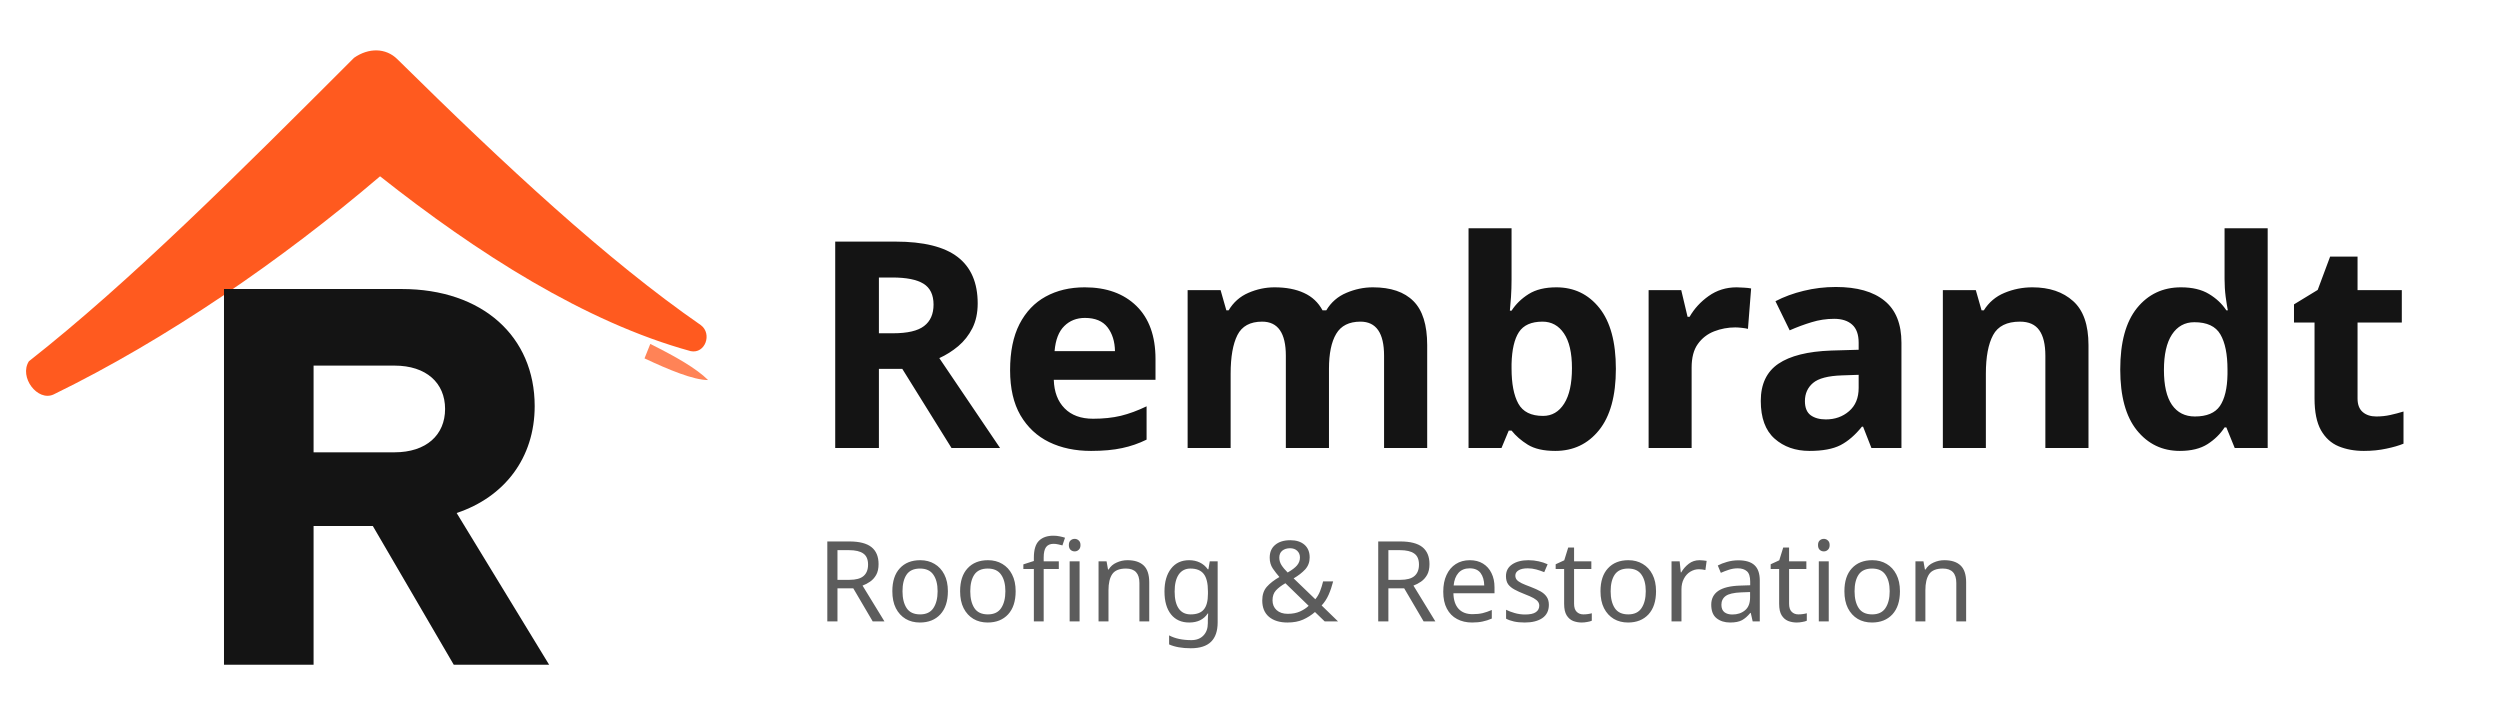
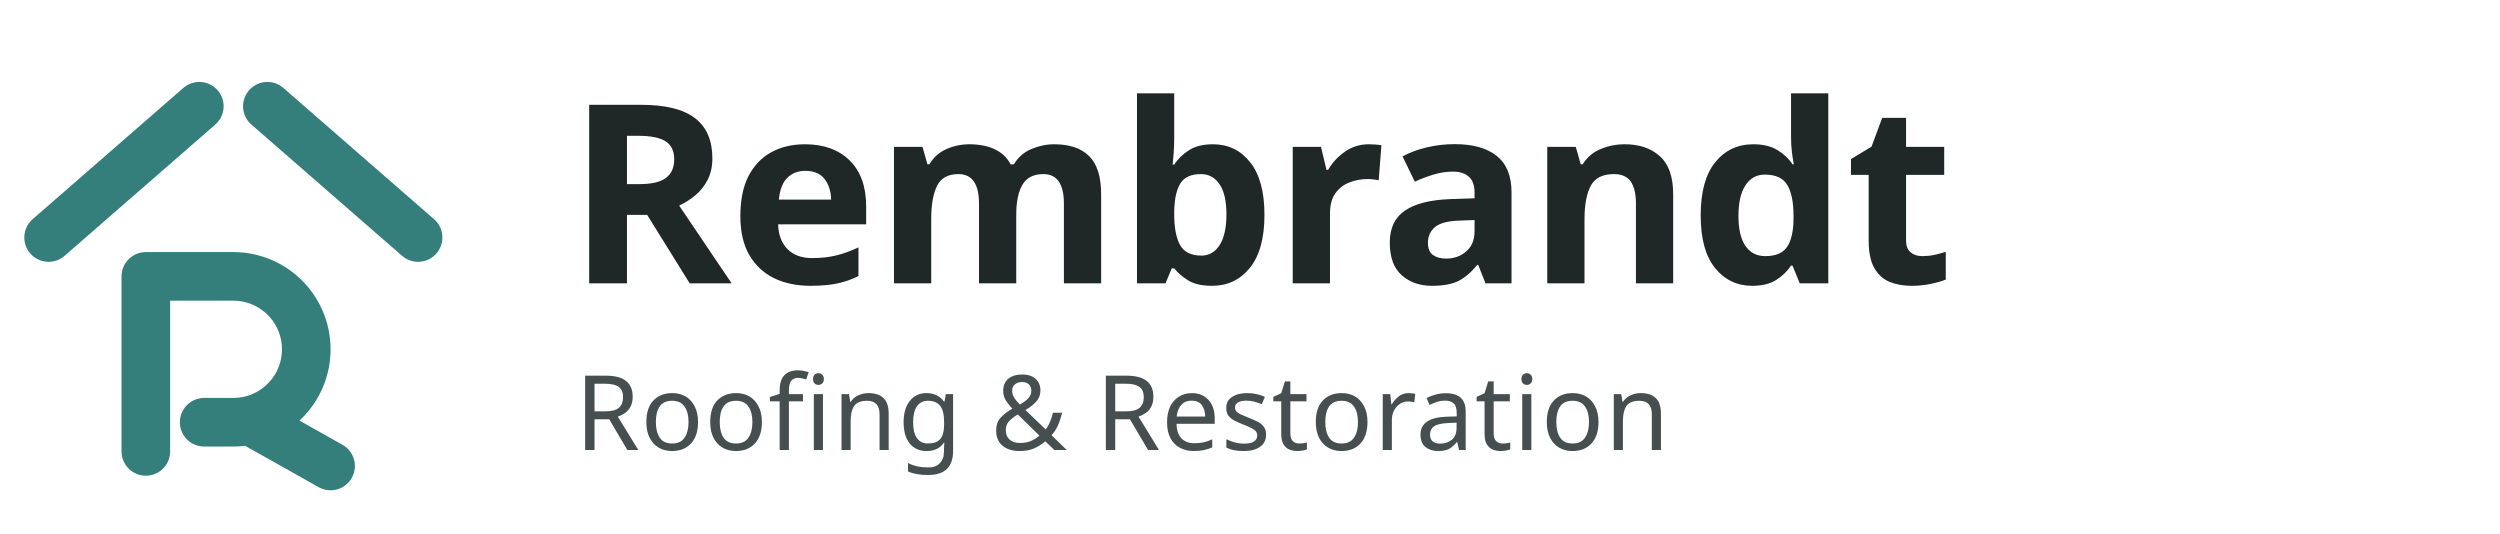
- <svg xmlns="http://www.w3.org/2000/svg" viewBox="0 0 346 100" role="img" aria-label="Rembrandt Roofing &amp; Restoration">
-   <path fill="#FF5A1F" d="M4 50 C 18 39 33 24 49 8 C 51 6.6 53.4 6.6 55 8.2 C 70 23 84 36 97 45 C 98.6 46.2 97.6 49 95.6 48.6 C 81 44.6 66 35 52.6 24.4 C 39 36 23 47 7.4 54.6 C 5.2 55.6 2.6 52.2 4 50 Z" />
-   <path fill="#FF5A1F" d="M90 47.6 C 93.6 49.4 96.4 51 98 52.6 C 96 52.6 92.6 51.2 89.2 49.6 Z" opacity=".75" />
-   <path fill="#141414" d="M31 40 H 55.6 C 66.8 40 74 46.6 74 56.2 C 74 63.4 69.8 68.8 63.2 71 L 76 92 H 62.8 L 51.6 72.8 H 43.4 V 92 H 31 Z M 43.4 50.6 V 62.6 H 54.6 C 59 62.6 61.6 60.2 61.6 56.6 C 61.6 53 59 50.6 54.6 50.6 Z" />
-   <text x="112" y="62" font-family="Poppins, sans-serif" font-weight="700" font-size="40" letter-spacing="-.4" fill="#141414">Rembrandt</text>
-   <text x="113" y="86" font-family="Poppins, sans-serif" font-weight="500" font-size="15.5" fill="#5C5C5C">Roofing &amp; Restoration</text>
+ <svg xmlns="http://www.w3.org/2000/svg" viewBox="0 0 300 64" role="img" aria-label="Rembrandt Roofing &amp; Restoration">
+   <g class="lg-m" transform="translate(0 4) scale(1.1667)" fill="none" stroke-width="5" stroke-linecap="round" stroke-linejoin="round" stroke="#347e7b">
+     <path class="lg-roof" d="M5 21 20.5 7.5M27.5 7.5 43 21" />
+     <path class="lg-r" d="M15 25v18M15 25h9a7.5 7.5 0 0 1 0 15h-3M26 40l8 4.5" />
+   </g>
+   <text class="lg-w" x="68" y="34" font-family="Poppins, sans-serif" font-weight="700" font-size="30" letter-spacing="-.3" fill="#1f2727">Rembrandt</text>
+   <text class="lg-s" x="69" y="54" font-family="Poppins, sans-serif" font-weight="500" font-size="12.5" letter-spacing=".1" fill="#464f4f">Roofing &amp; Restoration</text>
</svg>
